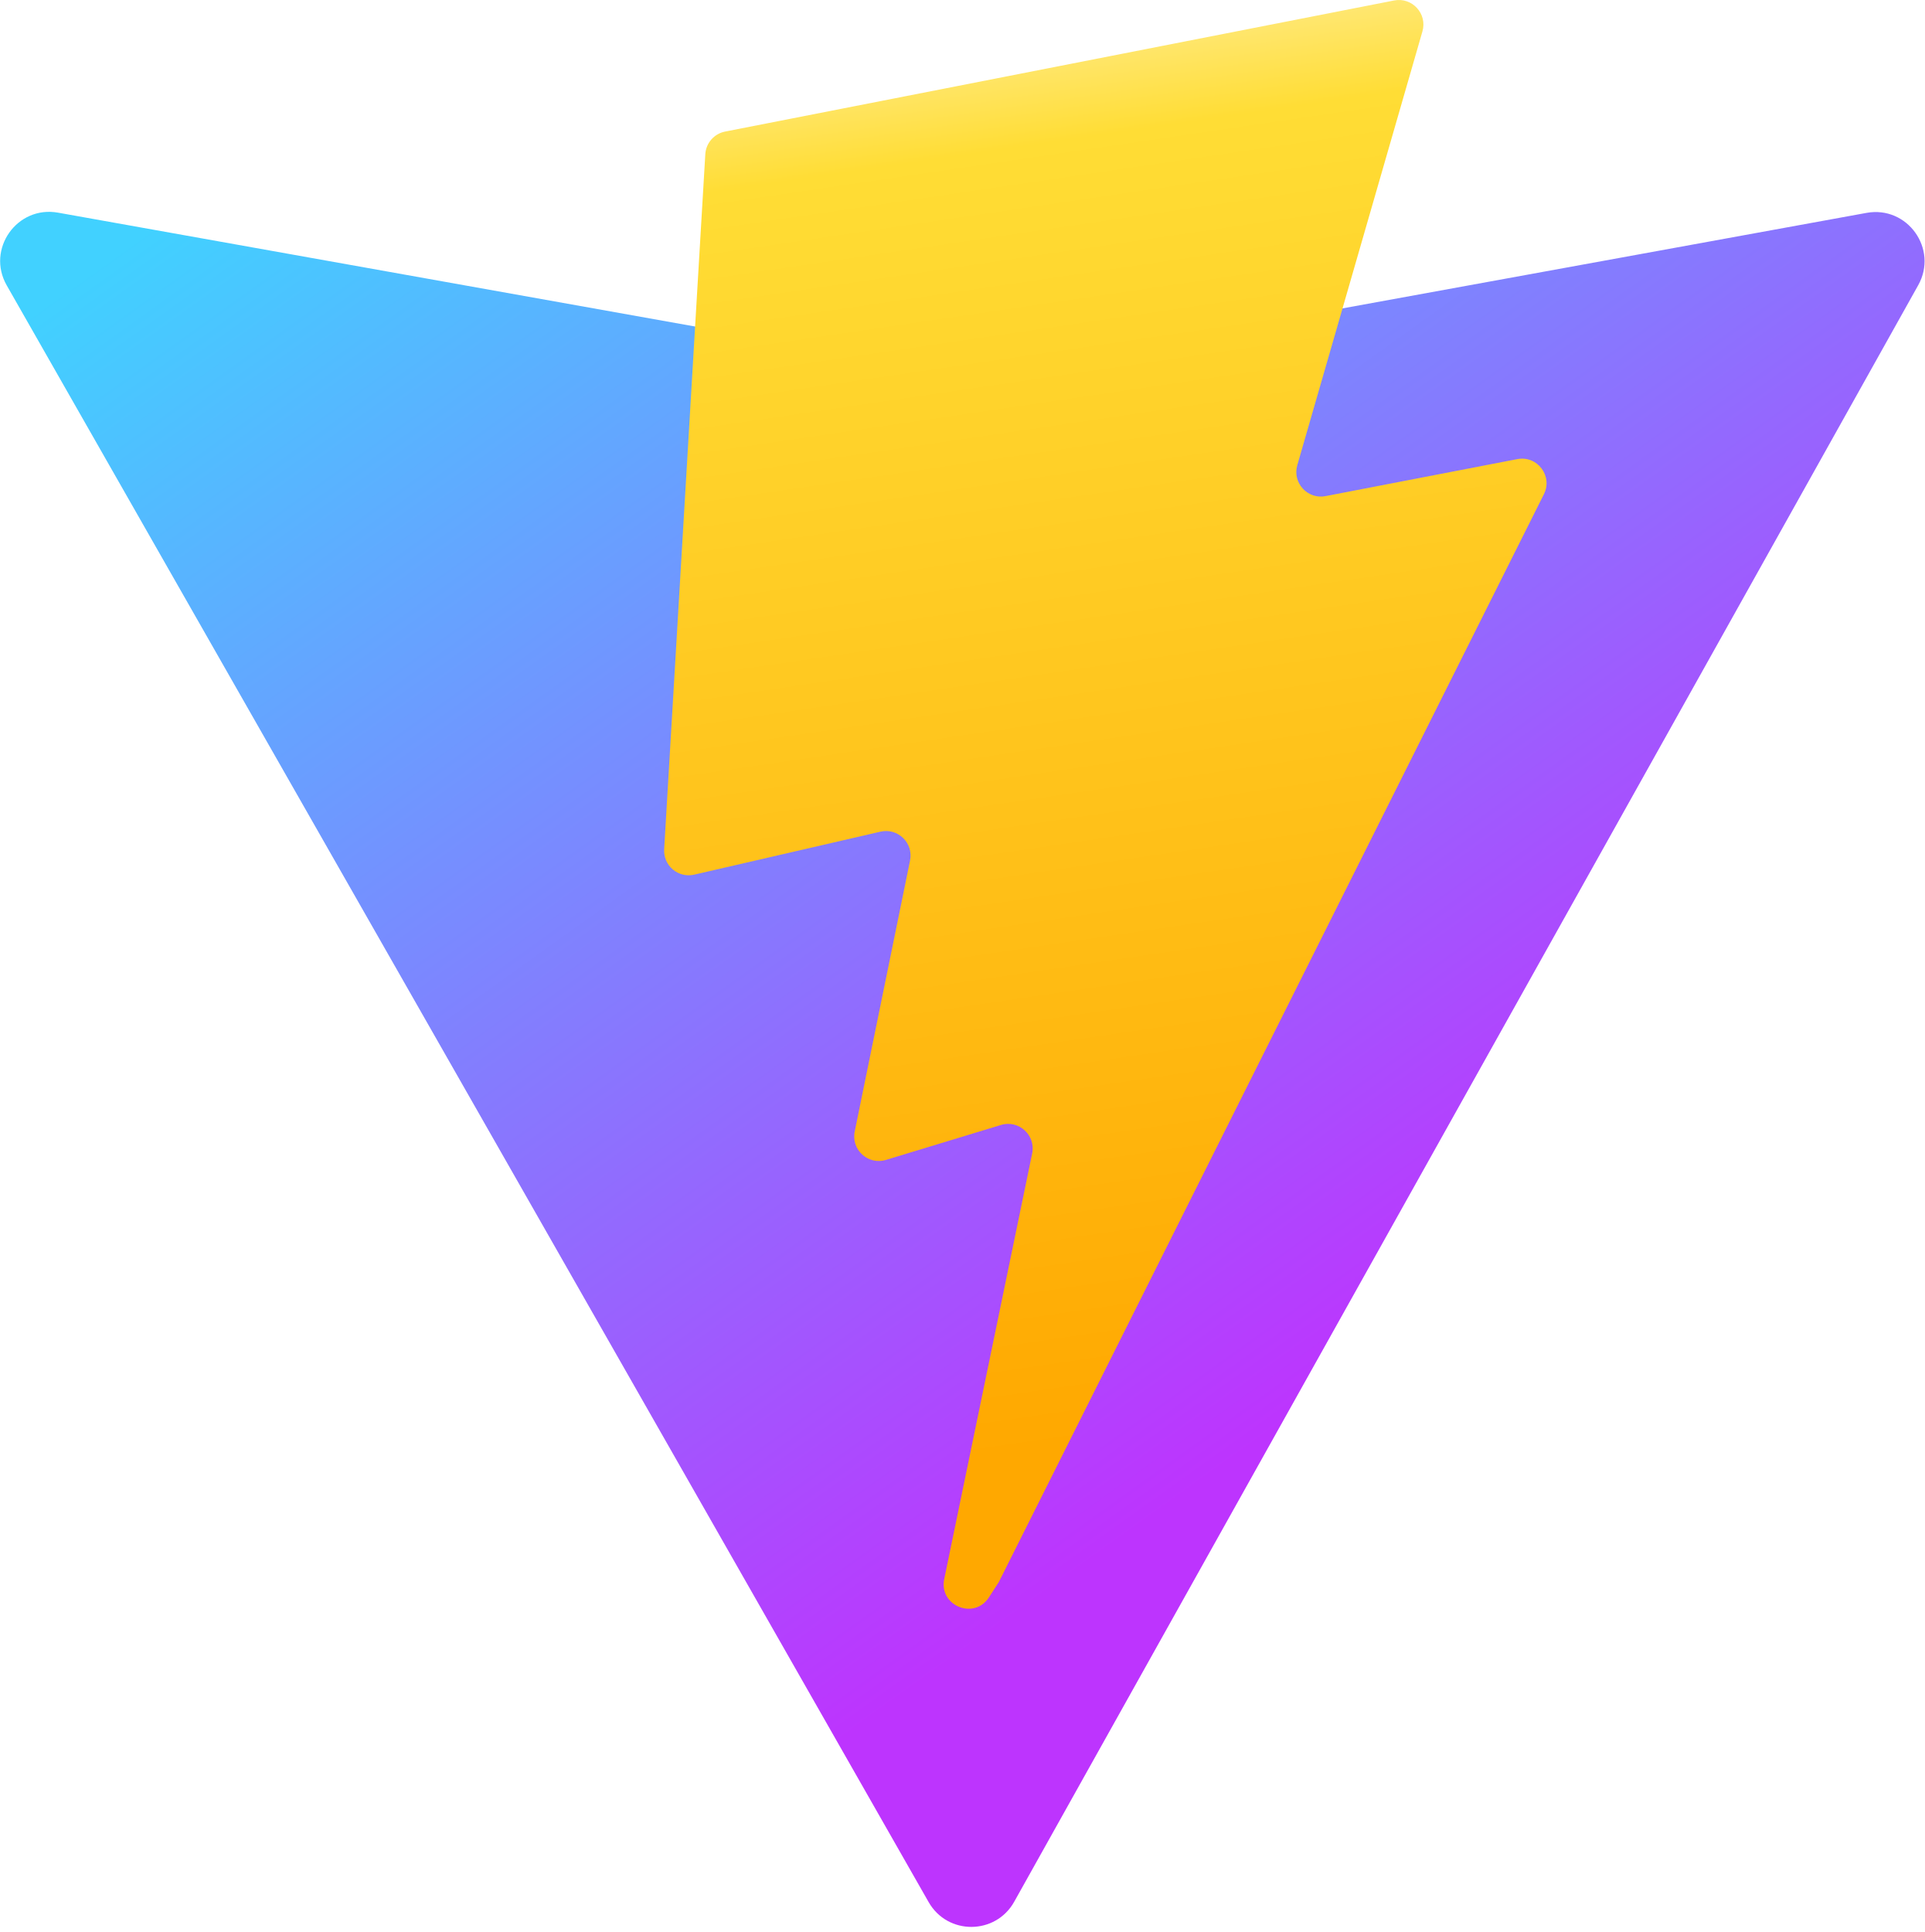
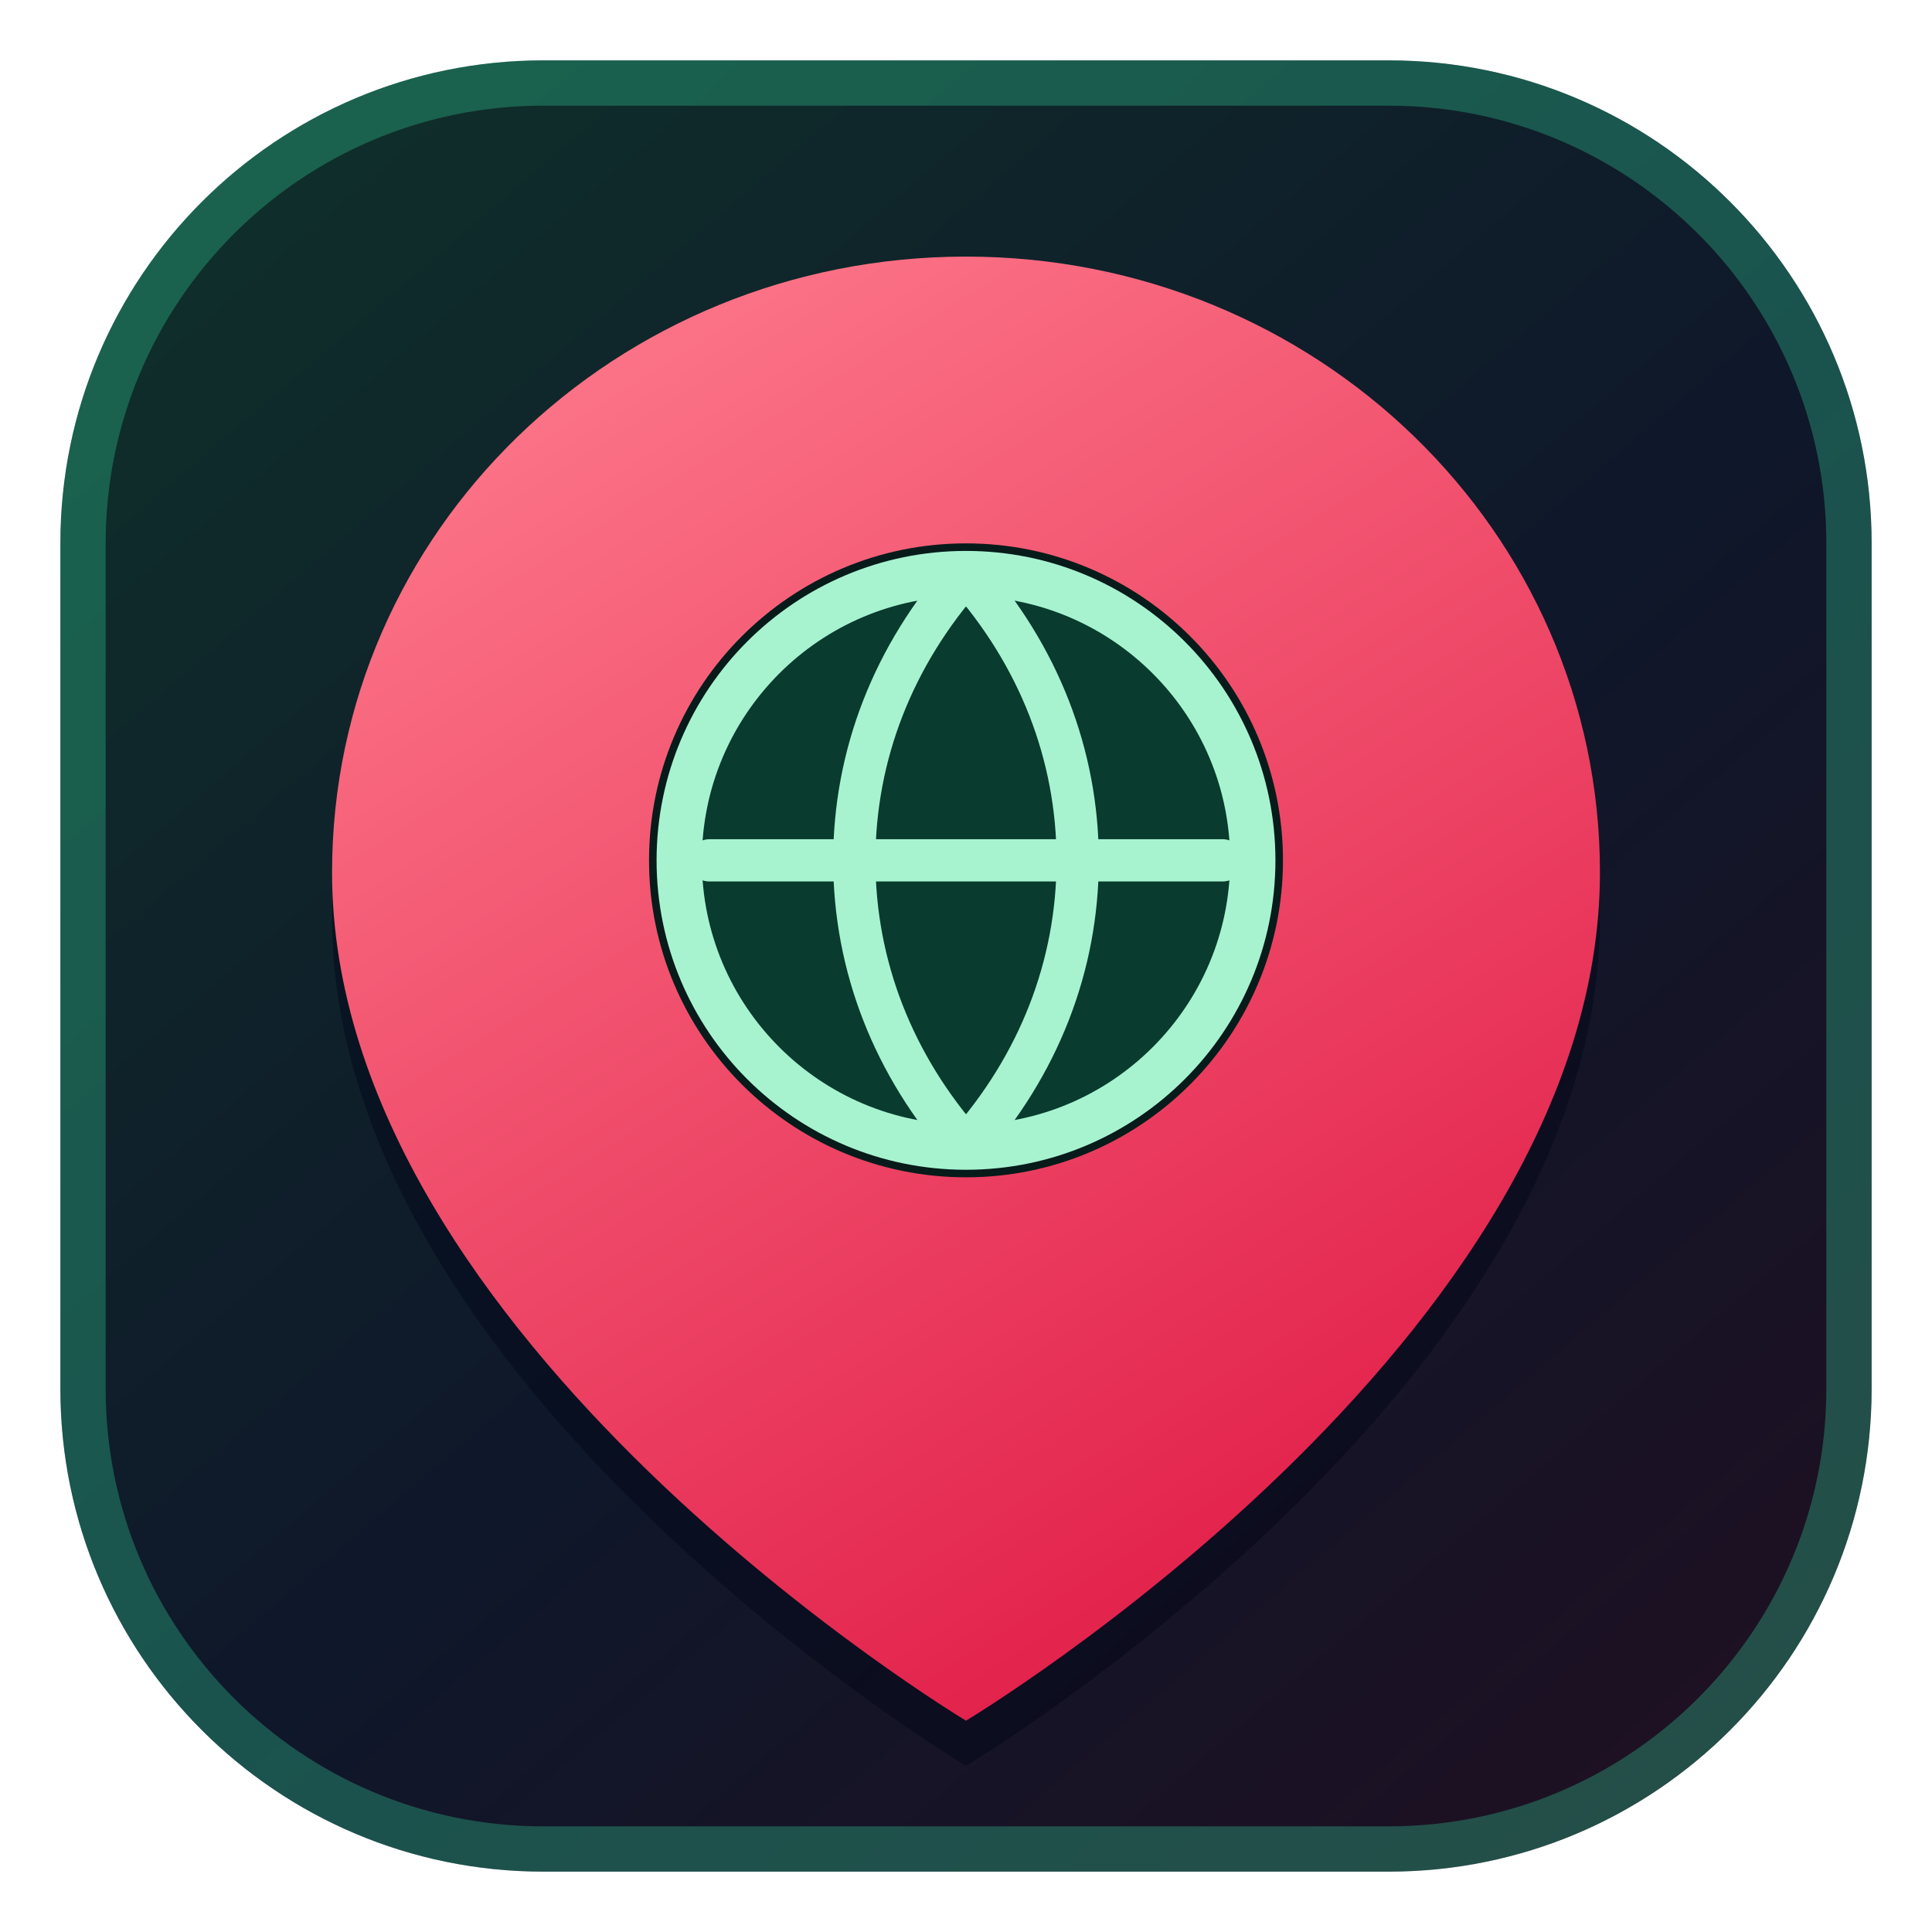
- <svg xmlns="http://www.w3.org/2000/svg" aria-hidden="true" role="img" class="iconify iconify--logos" width="31.88" height="32" preserveAspectRatio="xMidYMid meet" viewBox="0 0 256 257">
+ <svg xmlns="http://www.w3.org/2000/svg" viewBox="0 0 64 64">
  <defs>
-     <linearGradient id="IconifyId1813088fe1fbc01fb466" x1="-.828%" x2="57.636%" y1="7.652%" y2="78.411%">
-       <stop offset="0%" stop-color="#41D1FF" />
-       <stop offset="100%" stop-color="#BD34FE" />
+     <linearGradient id="background" x1="8" y1="4" x2="56" y2="60" gradientUnits="userSpaceOnUse">
+       <stop stop-color="#0f2f2a" />
+       <stop offset="0.55" stop-color="#0f172a" />
+       <stop offset="1" stop-color="#1e1022" />
    </linearGradient>
-     <linearGradient id="IconifyId1813088fe1fbc01fb467" x1="43.376%" x2="50.316%" y1="2.242%" y2="89.03%">
-       <stop offset="0%" stop-color="#FFEA83" />
-       <stop offset="8.333%" stop-color="#FFDD35" />
-       <stop offset="100%" stop-color="#FFA800" />
+     <linearGradient id="pin" x1="20" y1="13" x2="45" y2="53" gradientUnits="userSpaceOnUse">
+       <stop stop-color="#fb7185" />
+       <stop offset="1" stop-color="#e11d48" />
    </linearGradient>
  </defs>
-   <path fill="url(#IconifyId1813088fe1fbc01fb466)" d="M255.153 37.938L134.897 252.976c-2.483 4.44-8.862 4.466-11.382.048L.875 37.958c-2.746-4.814 1.371-10.646 6.827-9.67l120.385 21.517a6.537 6.537 0 0 0 2.322-.004l117.867-21.483c5.438-.991 9.574 4.796 6.877 9.62Z" />
-   <path fill="url(#IconifyId1813088fe1fbc01fb467)" d="M185.432.063L96.44 17.501a3.268 3.268 0 0 0-2.634 3.014l-5.474 92.456a3.268 3.268 0 0 0 3.997 3.378l24.777-5.718c2.318-.535 4.413 1.507 3.936 3.838l-7.361 36.047c-.495 2.426 1.782 4.5 4.151 3.78l15.304-4.649c2.372-.72 4.652 1.36 4.15 3.788l-11.698 56.621c-.732 3.542 3.979 5.473 5.943 2.437l1.313-2.028l72.516-144.72c1.215-2.423-.88-5.186-3.54-4.672l-25.505 4.922c-2.396.462-4.435-1.77-3.759-4.114l16.646-57.705c.677-2.35-1.37-4.583-3.769-4.113Z" />
+   <rect x="2" y="2" width="60" height="60" rx="16" fill="url(#background)" />
+   <rect x="2.75" y="2.75" width="58.5" height="58.5" rx="15.25" fill="none" stroke="#34d399" stroke-opacity="0.32" stroke-width="1.5" />
+   <path d="M32 8.5c-11.6 0-21 9.1-21 20.4C11 44.4 32 57 32 57s21-12.6 21-28.1C53 17.6 43.6 8.5 32 8.5Z" fill="#020617" fill-opacity="0.45" transform="translate(0 1.5)" />
+   <path d="M32 8.5c-11.6 0-21 9.1-21 20.4C11 44.4 32 57 32 57s21-12.6 21-28.1C53 17.6 43.6 8.5 32 8.5Z" fill="url(#pin)" />
+   <circle cx="32" cy="28.5" r="10.5" fill="#071b1a" />
+   <circle cx="32" cy="28.5" r="9.5" fill="#10b981" fill-opacity="0.2" stroke="#a7f3d0" stroke-width="1.5" />
+   <path d="M23.5 28.5h17M32 19c2.4 2.7 3.7 6 3.7 9.5S34.4 35.3 32 38M32 19c-2.4 2.7-3.7 6-3.7 9.5s1.3 6.8 3.7 9.5" fill="none" stroke="#a7f3d0" stroke-linecap="round" stroke-width="1.4" />
</svg>
